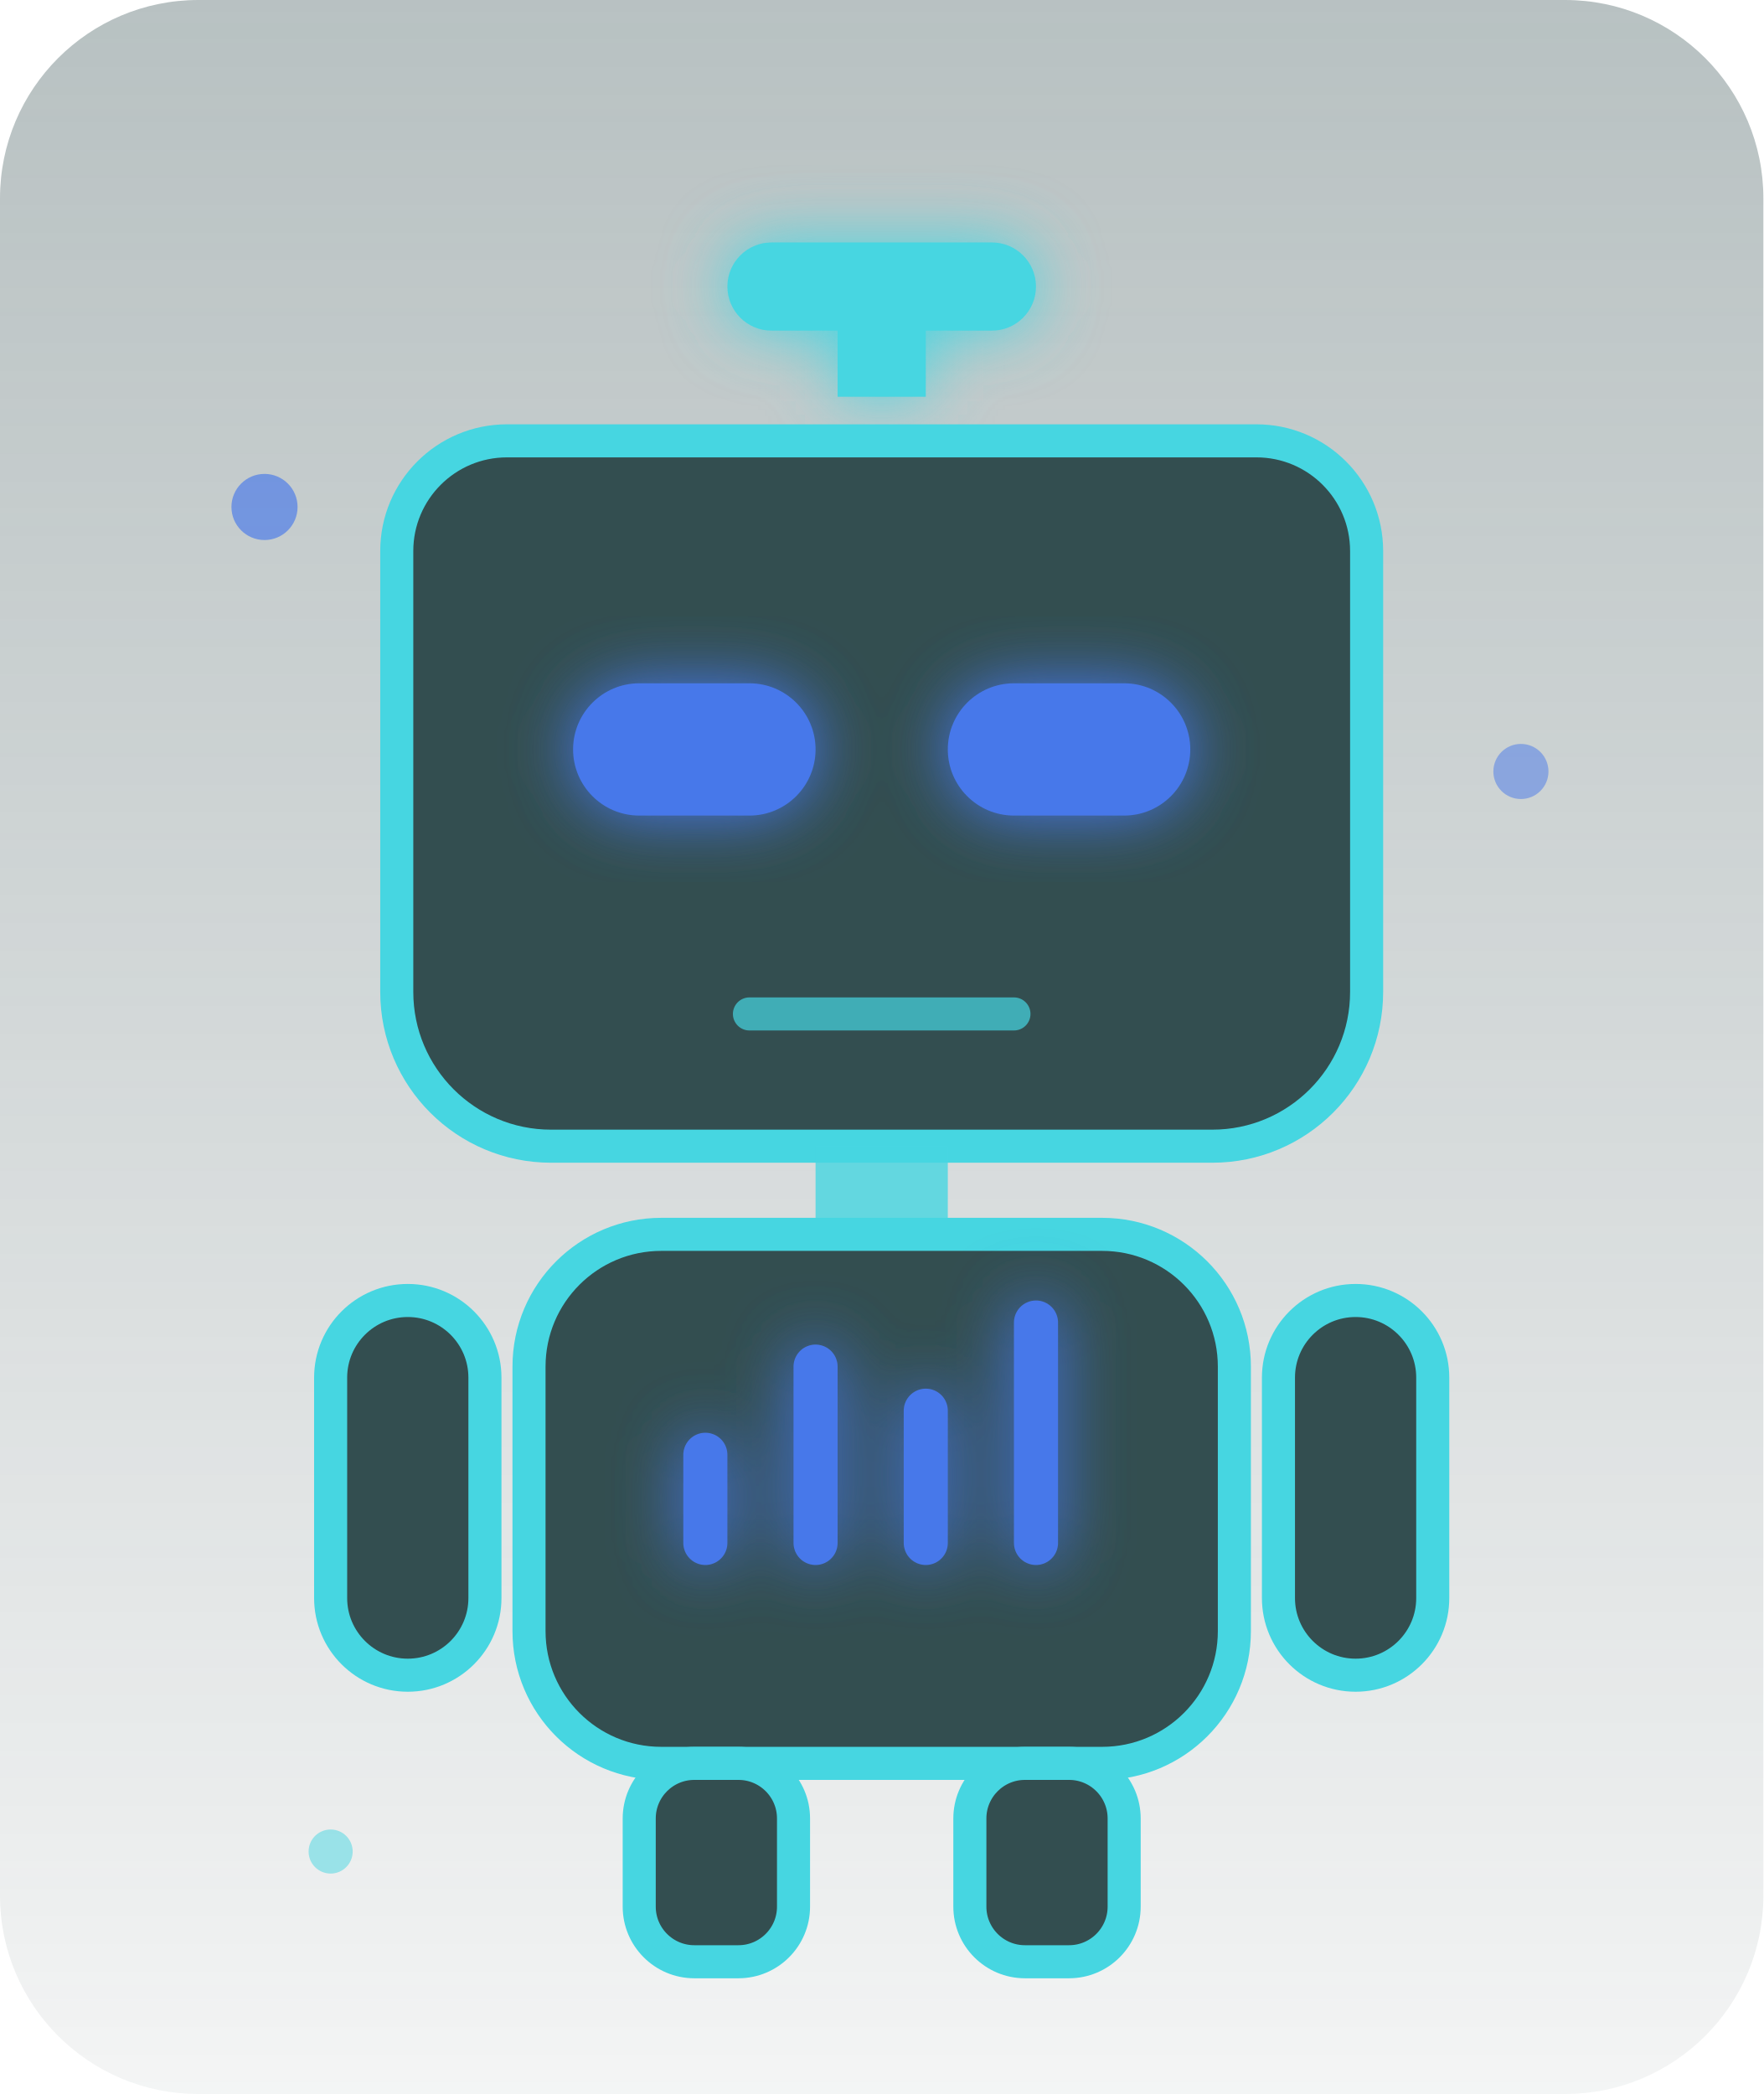
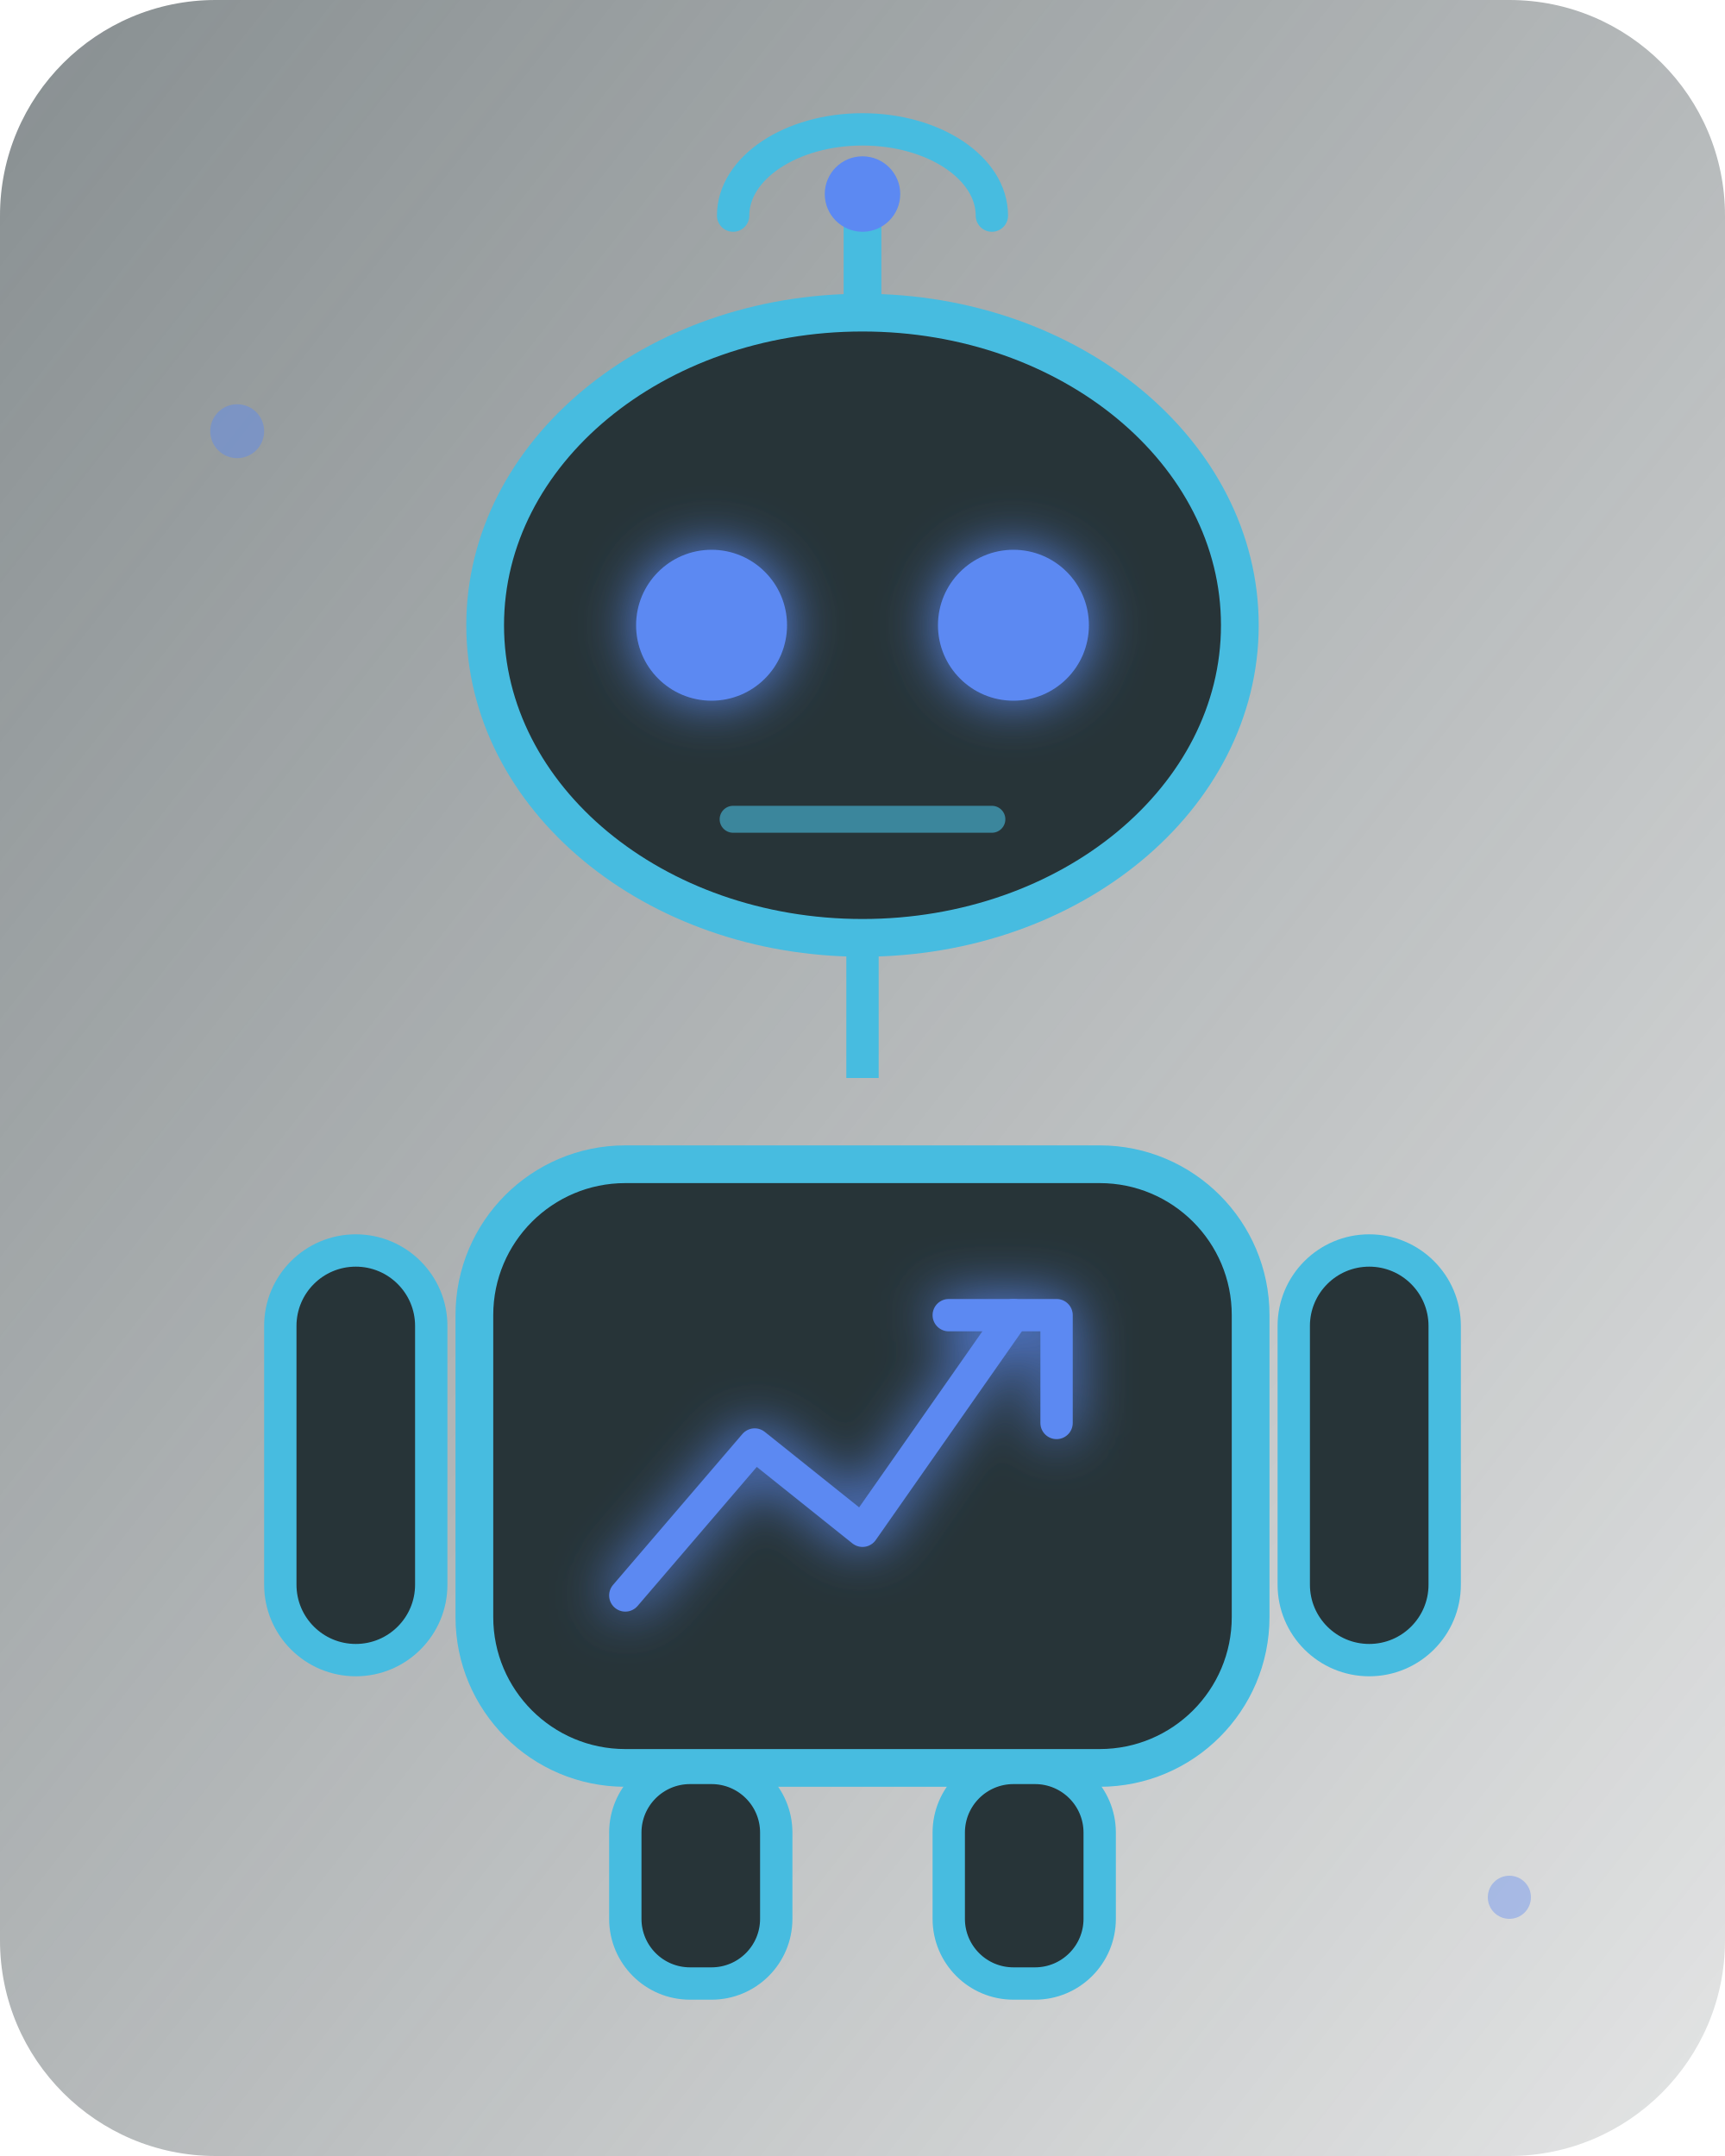
- <svg xmlns="http://www.w3.org/2000/svg" viewBox="0 0 160 190" width="160" height="190" role="img" aria-label="Performance Profiling robot">
+ <svg xmlns="http://www.w3.org/2000/svg" viewBox="0 0 160 200" width="160" height="200" role="img" aria-label="Performance Profiling robot">
  <defs>
-     <linearGradient id="bg" x1="0" y1="0" x2="0" y2="1">
-       <stop offset="0%" stop-color="#334e50" stop-opacity="0.35" />
-       <stop offset="100%" stop-color="#1c3335" stop-opacity="0.05" />
+     <linearGradient id="bg" x1="0" y1="0" x2="1" y2="1">
+       <stop offset="0%" stop-color="#273438" stop-opacity="0.55" />
+       <stop offset="100%" stop-color="#192326" stop-opacity="0.12" />
    </linearGradient>
    <filter id="glow" x="-50%" y="-50%" width="200%" height="200%">
-       <feGaussianBlur stdDeviation="3" result="b" />
+       <feGaussianBlur stdDeviation="2.6" result="b" />
      <feMerge>
        <feMergeNode in="b" />
        <feMergeNode in="SourceGraphic" />
      </feMerge>
    </filter>
  </defs>
-   <rect x="0" y="0" width="160" height="190" rx="18" fill="url(#bg)" />
+   <rect width="160" height="200" rx="20" fill="url(#bg)" />
+   <path d="M80 30 V20" stroke="#47bce0" stroke-width="3.5" stroke-linecap="round" />
+   <path d="M68 20 a12 8 0 0 1 24 0" fill="none" stroke="#47bce0" stroke-width="3" stroke-linecap="round" />
+   <circle cx="80" cy="18" r="3.5" fill="#5c89f2" />
+   <ellipse cx="80" cy="58" rx="35" ry="29" fill="#273438" stroke="#47bce0" stroke-width="3.5" />
  <g filter="url(#glow)">
-     <rect x="66" y="22" width="28" height="8" rx="4" fill="#46d6e1" />
-     <rect x="76" y="28" width="8" height="8" fill="#46d6e1" />
+     <ellipse cx="66" cy="58" rx="7" ry="7" fill="#5c89f2">
+       <animate attributeName="ry" values="7;7;1;7;7" dur="4.6s" repeatCount="indefinite" />
+     </ellipse>
+     <ellipse cx="94" cy="58" rx="7" ry="7" fill="#5c89f2">
+       <animate attributeName="ry" values="7;7;1;7;7" dur="4.6s" repeatCount="indefinite" />
+     </ellipse>
  </g>
-   <path d="M46 40 h68 a10 10 0 0 1 10 10 v40 a14 14 0 0 1 -14 14 h-60 a14 14 0 0 1 -14 -14 v-40 a10 10 0 0 1 10 -10 z" fill="#334e50" stroke="#46d6e1" stroke-width="3" />
+   <path d="M68 76 h24" stroke="#47bce0" stroke-width="2.5" stroke-linecap="round" opacity="0.6" />
+   <path d="M80 86 v14" stroke="#47bce0" stroke-width="3" />
+   <rect x="44" y="108" width="72" height="56" rx="14" fill="#273438" stroke="#47bce0" stroke-width="3.5" />
  <g filter="url(#glow)">
-     <rect x="52" y="62" width="22" height="12" rx="6" fill="#4778ea">
-       <animate attributeName="height" values="12;12;2;12;12" dur="3.6s" repeatCount="indefinite" />
-     </rect>
-     <rect x="86" y="62" width="22" height="12" rx="6" fill="#4778ea">
-       <animate attributeName="height" values="12;12;2;12;12" dur="3.6s" repeatCount="indefinite" />
-     </rect>
+     <path d="M58 148 l12 -14 10 8 14 -20" fill="none" stroke="#5c89f2" stroke-width="3" stroke-linecap="round" stroke-linejoin="round" />
+     <path d="M88 122 h10 v10" fill="none" stroke="#5c89f2" stroke-width="3" stroke-linecap="round" stroke-linejoin="round" />
  </g>
-   <path d="M68 92 h24" stroke="#46d6e1" stroke-width="3" stroke-linecap="round" opacity="0.7" />
-   <rect x="74" y="104" width="12" height="8" fill="#46d6e1" opacity="0.8" />
-   <rect x="48" y="112" width="64" height="48" rx="12" fill="#334e50" stroke="#46d6e1" stroke-width="3" />
-   <g filter="url(#glow)">
-     <path d="M64 140 v-8M74 140 v-16M84 140 v-12M94 140 v-20" stroke="#4778ea" stroke-width="4" stroke-linecap="round" />
-   </g>
-   <rect x="30" y="118" width="14" height="34" rx="7" fill="#334e50" stroke="#46d6e1" stroke-width="3" />
-   <rect x="116" y="118" width="14" height="34" rx="7" fill="#334e50" stroke="#46d6e1" stroke-width="3" />
-   <rect x="58" y="160" width="14" height="18" rx="5" fill="#334e50" stroke="#46d6e1" stroke-width="3" />
-   <rect x="88" y="160" width="14" height="18" rx="5" fill="#334e50" stroke="#46d6e1" stroke-width="3" />
-   <circle cx="24" cy="46" r="3" fill="#4778ea" opacity="0.65">
-     <animate attributeName="opacity" values="0.65;0.15;0.65" dur="3.1s" repeatCount="indefinite" />
+   <rect x="26" y="116" width="14" height="38" rx="7" fill="#273438" stroke="#47bce0" stroke-width="3" />
+   <rect x="120" y="116" width="14" height="38" rx="7" fill="#273438" stroke="#47bce0" stroke-width="3" />
+   <rect x="58" y="164" width="14" height="20" rx="6" fill="#273438" stroke="#47bce0" stroke-width="3" />
+   <rect x="88" y="164" width="14" height="20" rx="6" fill="#273438" stroke="#47bce0" stroke-width="3" />
+   <circle cx="22" cy="40" r="2.5" fill="#5c89f2" opacity="0.45">
+     <animate attributeName="opacity" values="0.45;0.1;0.45" dur="3.6s" repeatCount="indefinite" />
  </circle>
-   <circle cx="138" cy="70" r="2.5" fill="#4778ea" opacity="0.5">
-     <animate attributeName="opacity" values="0.2;0.7;0.2" dur="2.4s" repeatCount="indefinite" />
-   </circle>
-   <circle cx="30" cy="168" r="2" fill="#46d6e1" opacity="0.5">
-     <animate attributeName="opacity" values="0.6;0.2;0.6" dur="3.8s" repeatCount="indefinite" />
-   </circle>
+   <circle cx="140" cy="176" r="2" fill="#5c89f2" opacity="0.4" />
</svg>
